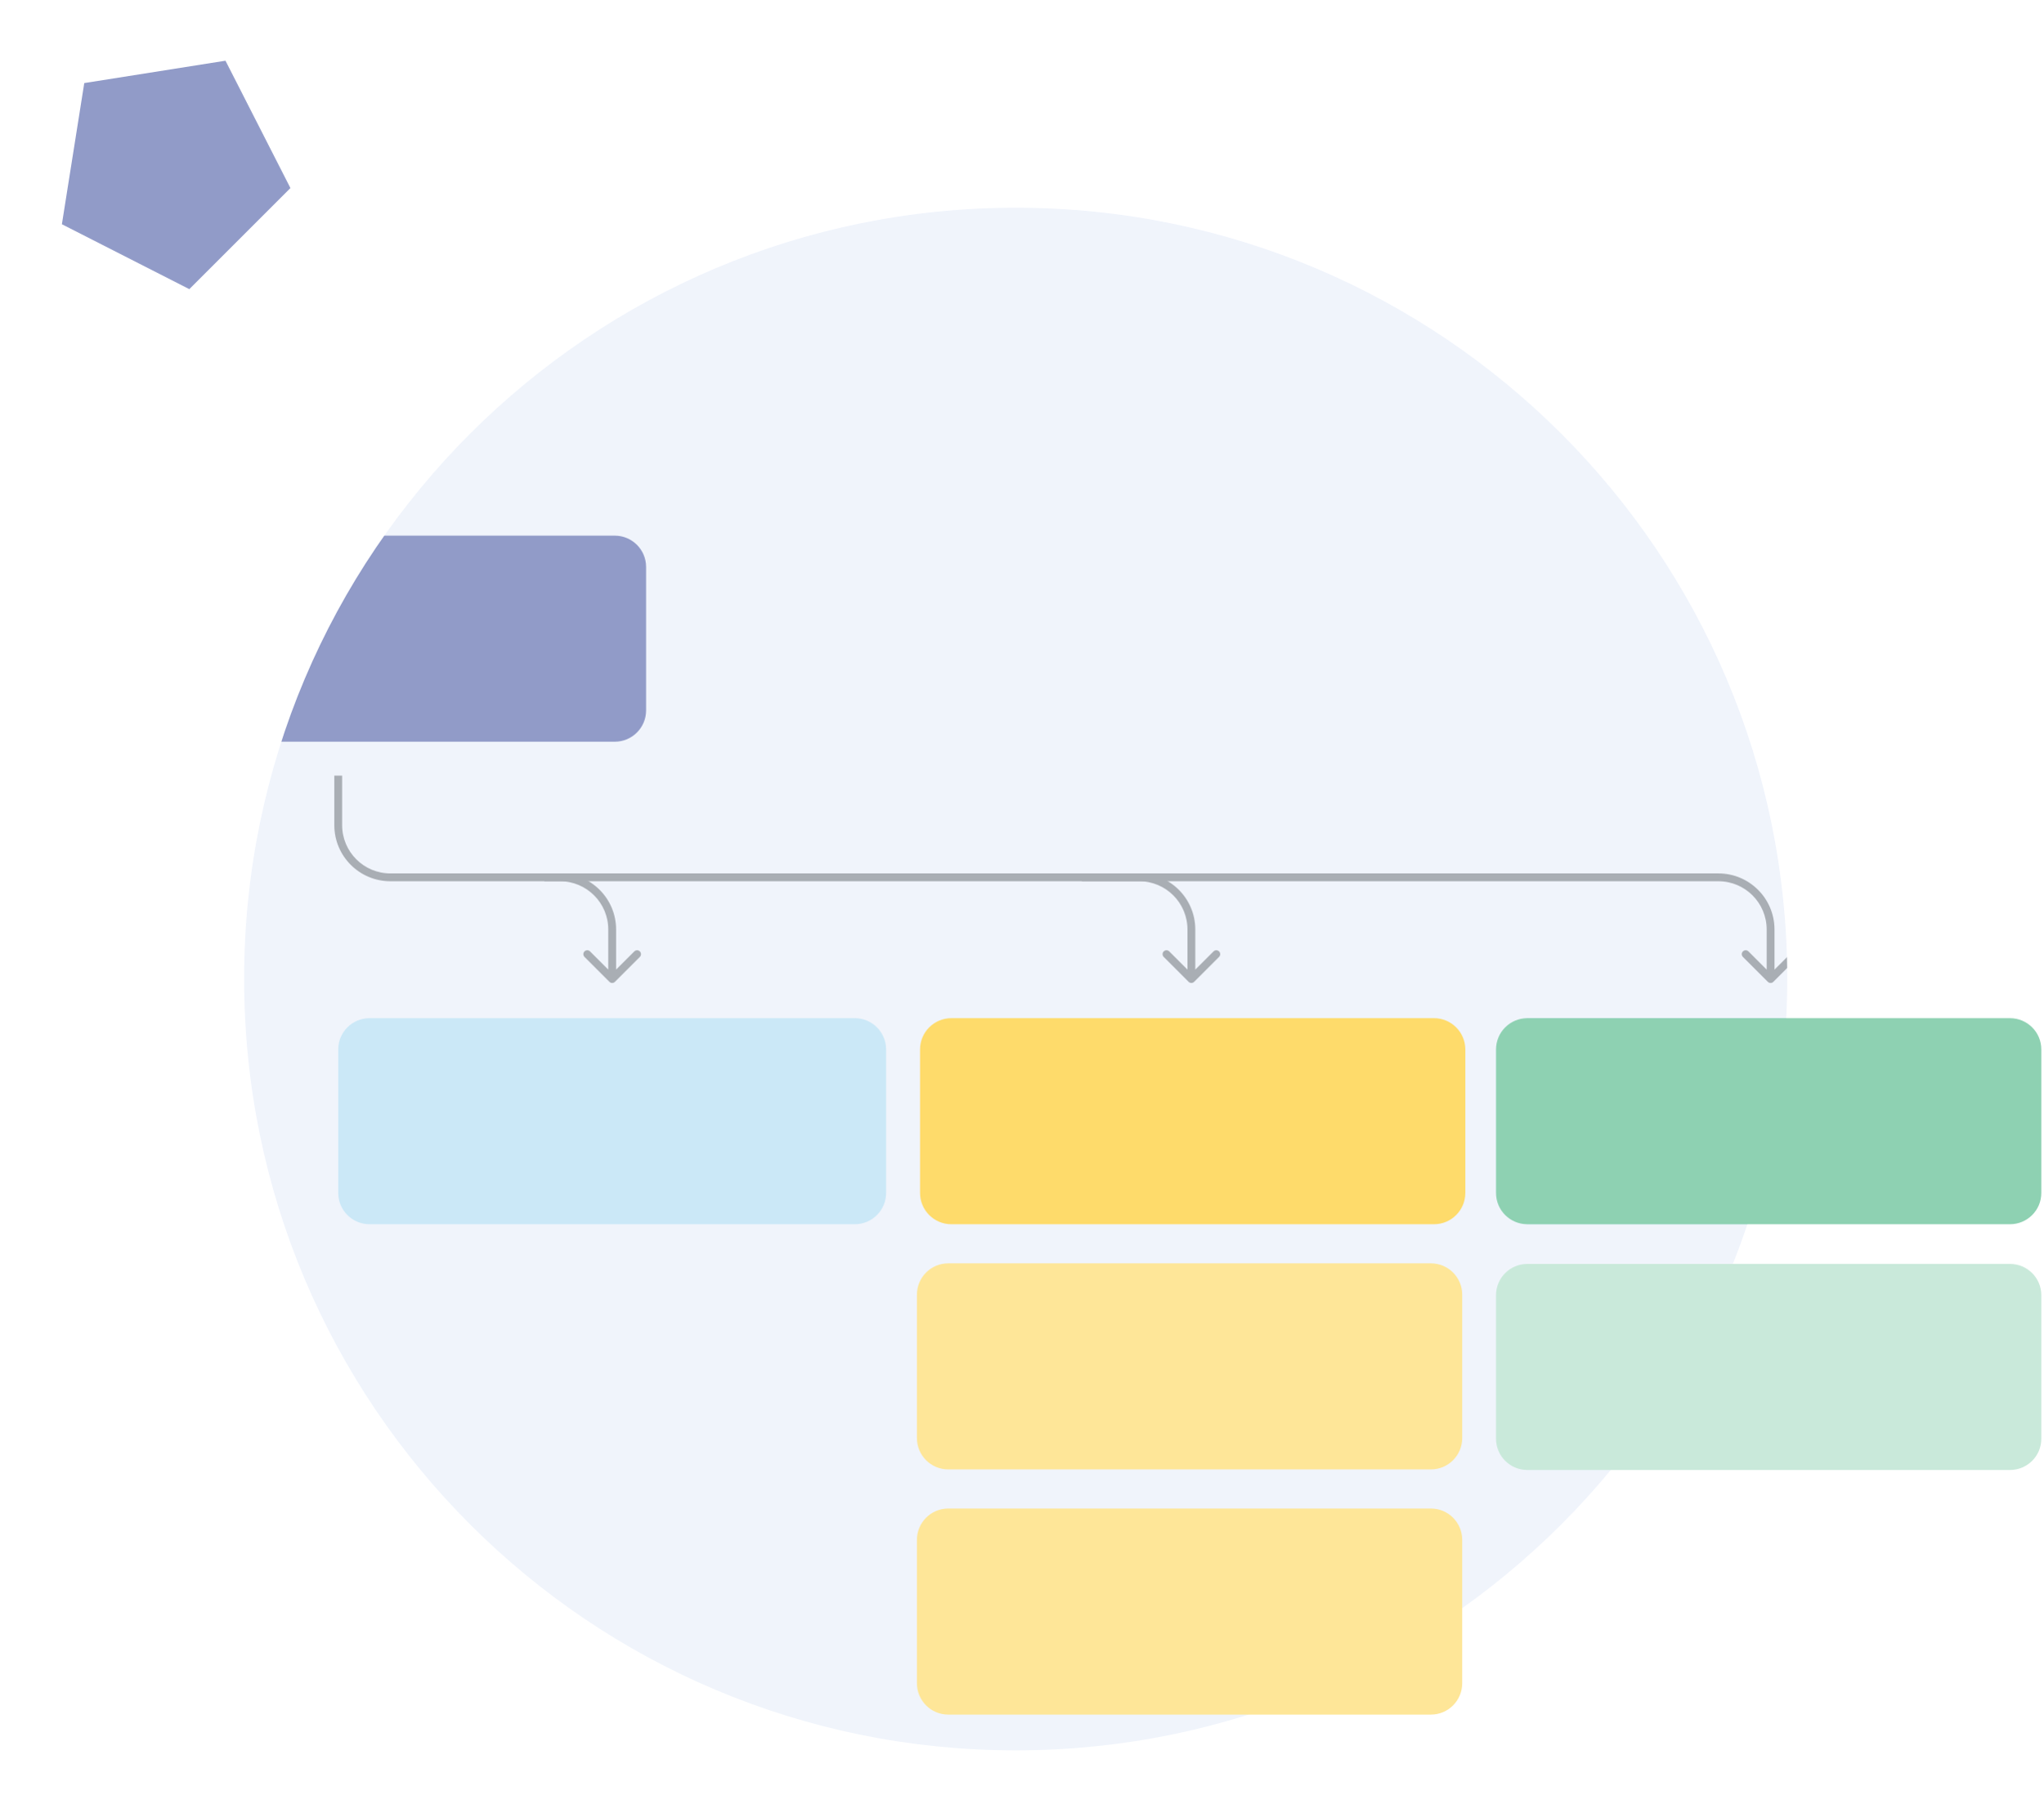
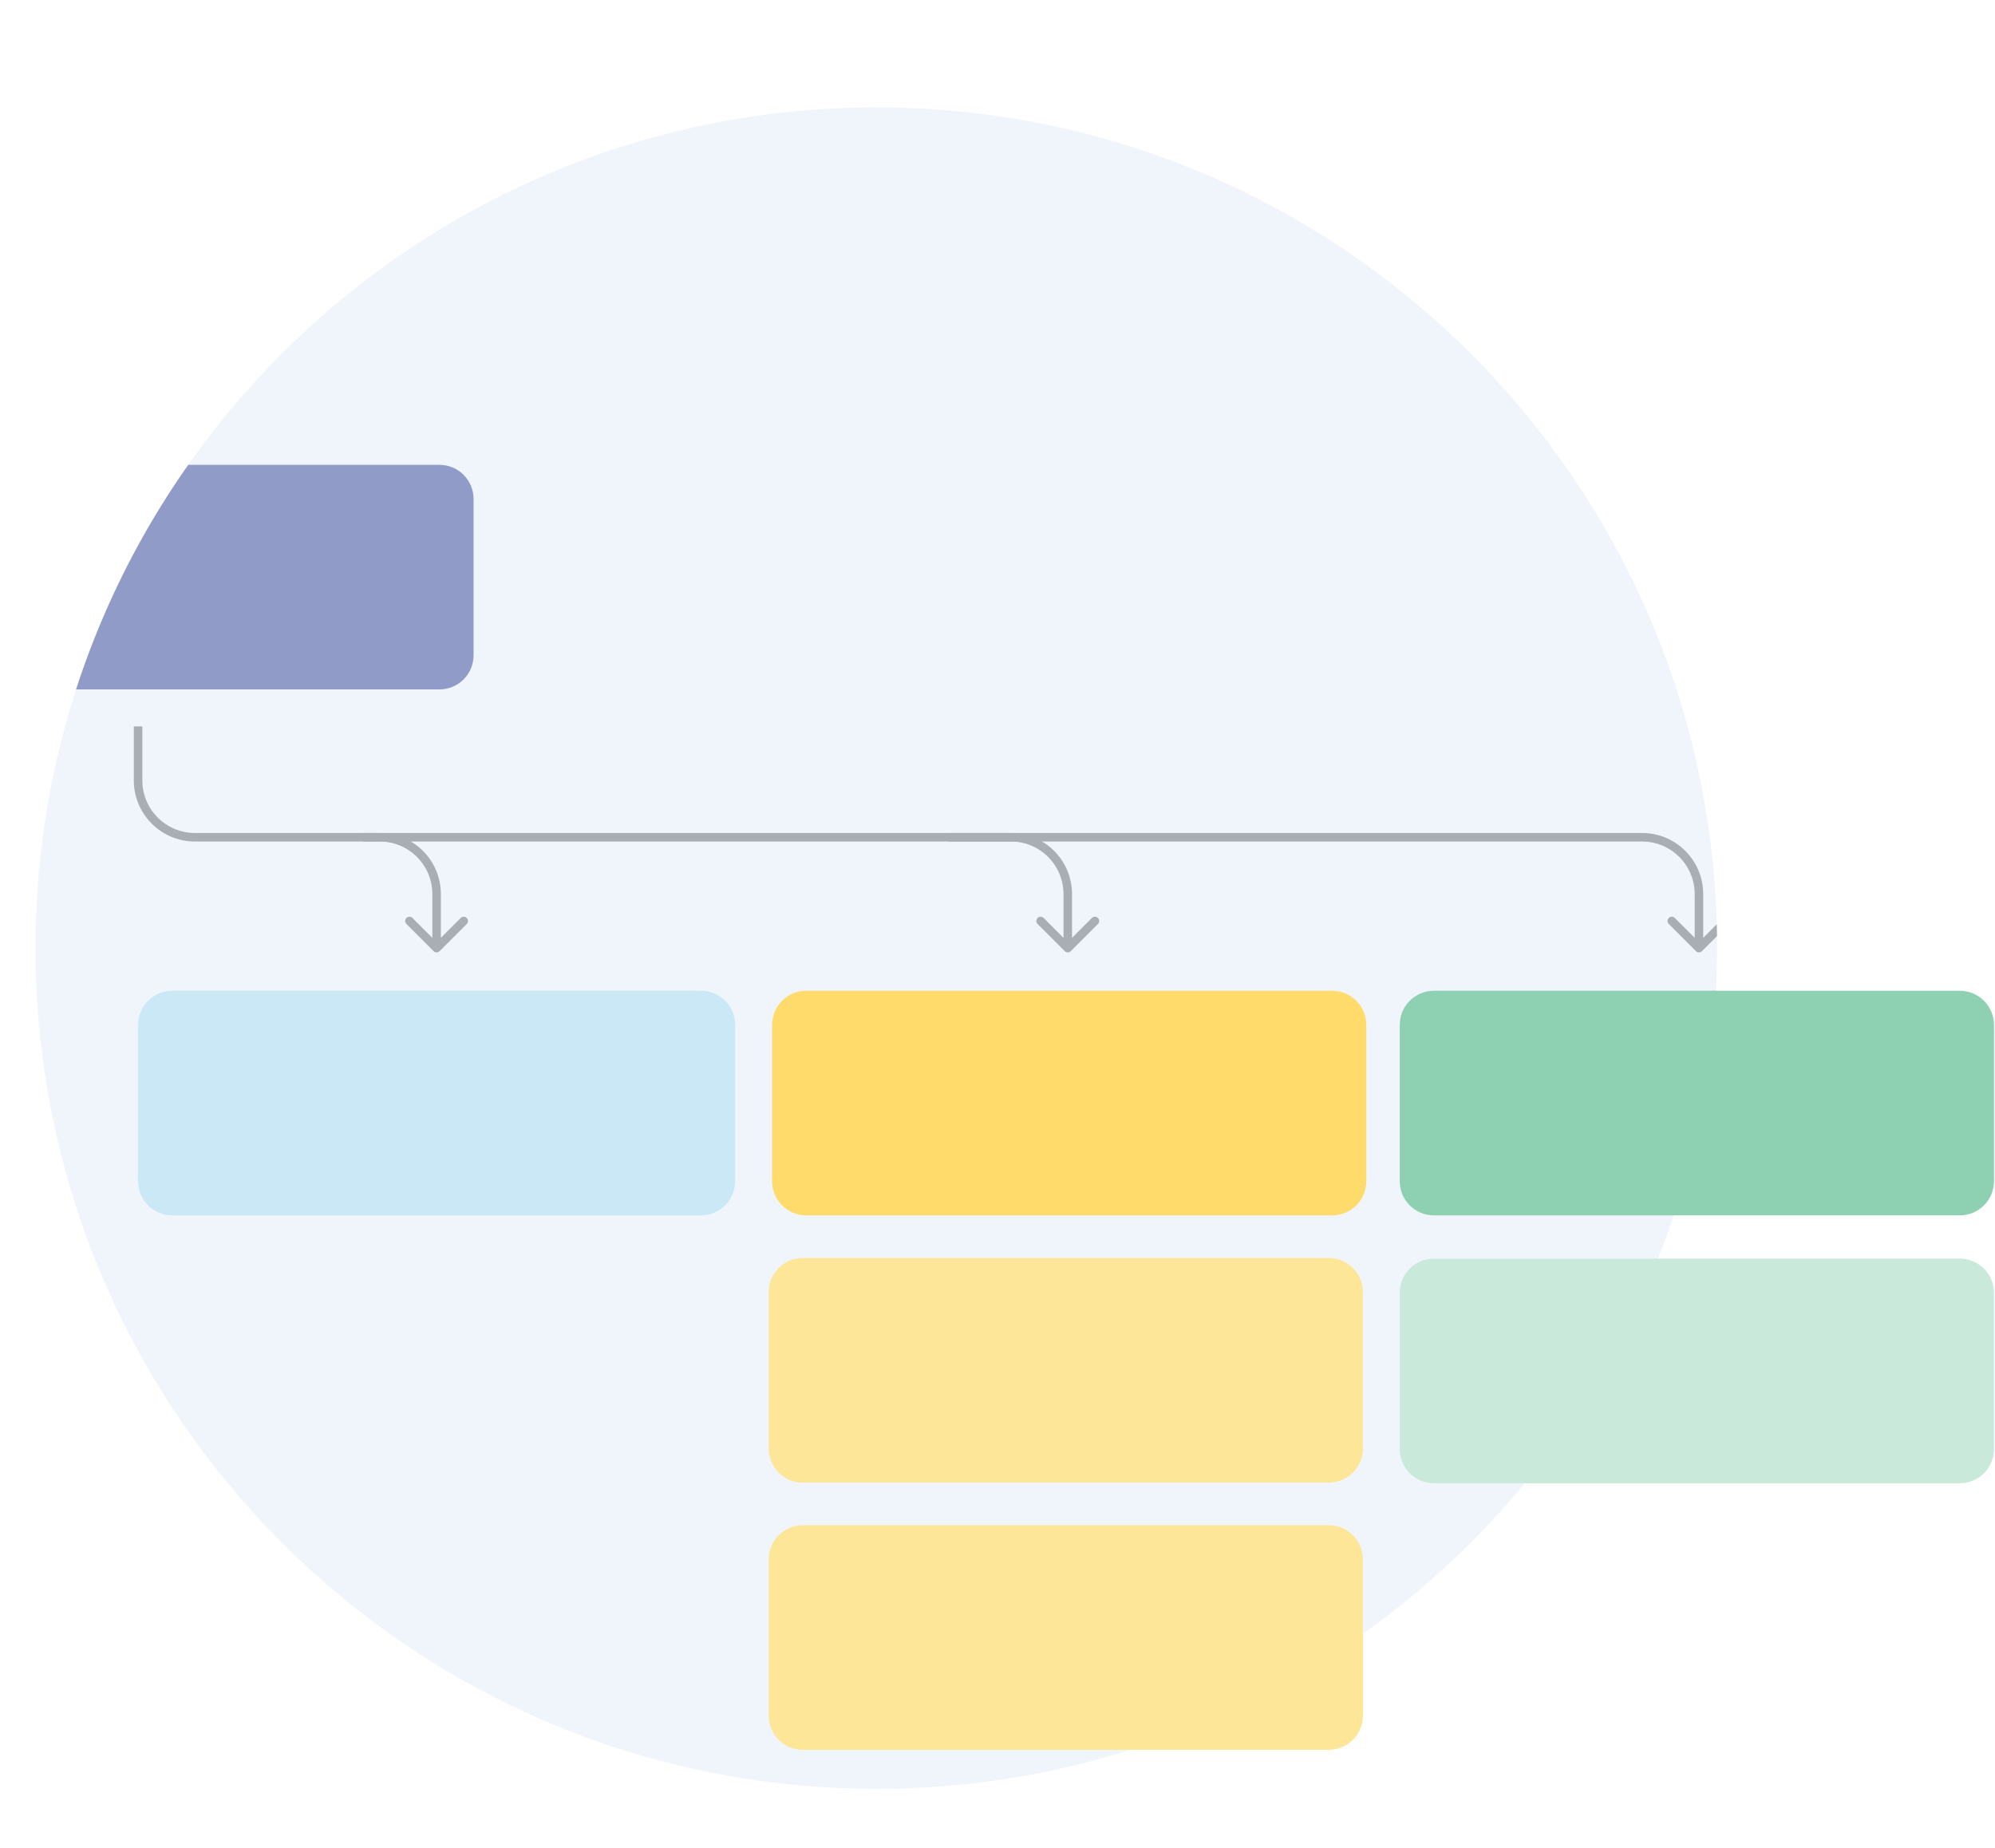
- <svg xmlns="http://www.w3.org/2000/svg" width="606" height="535" viewBox="0 0 606 535" fill="none">
-   <circle cx="301.249" cy="290.472" r="228.845" fill="#F0F4FB" />
-   <mask id="mask0" mask-type="alpha" maskUnits="userSpaceOnUse" x="72" y="61" width="459" height="459">
-     <circle cx="301.249" cy="290.472" r="228.845" fill="#DEF0FA" />
+ <svg xmlns="http://www.w3.org/2000/svg" width="543" height="503" viewBox="0 0 543 503" fill="none">
+   <circle cx="238.516" cy="258.085" r="228.845" fill="#F0F4FB" />
+   <mask id="mask0" mask-type="alpha" maskUnits="userSpaceOnUse" x="9" y="29" width="459" height="458">
+     <circle cx="238.516" cy="258.085" r="228.845" fill="#DEF0FA" />
  </mask>
  <g mask="url(#mask0)">
-     <rect x="100.313" y="302.079" width="162.507" height="61.134" rx="9.286" fill="#CBE8F7" />
-     <rect x="272.881" y="302.079" width="161.733" height="61.134" rx="9.286" fill="#FEDB6B" />
-     <rect x="444.674" y="302.079" width="161.733" height="61.134" rx="9.286" fill="#CBE8F7" />
-     <path d="M352.54 291.292C352.993 291.746 353.728 291.746 354.181 291.292L361.568 283.905C362.022 283.452 362.022 282.717 361.568 282.264C361.115 281.81 360.38 281.81 359.927 282.264L353.36 288.83L346.794 282.264C346.341 281.81 345.606 281.81 345.153 282.264C344.699 282.717 344.699 283.452 345.153 283.905L352.54 291.292ZM161.447 261.453L337.883 261.453L337.883 259.131L161.447 259.131L161.447 261.453ZM352.2 275.769L352.2 290.472L354.521 290.472L354.521 275.769L352.2 275.769ZM337.883 261.453C345.79 261.453 352.2 267.862 352.2 275.769L354.521 275.769C354.521 266.58 347.072 259.131 337.883 259.131L337.883 261.453Z" fill="#A9AEB4" />
-     <path d="M524.332 291.292C524.786 291.746 525.52 291.746 525.974 291.292L533.361 283.905C533.814 283.452 533.814 282.717 533.361 282.264C532.908 281.81 532.173 281.81 531.719 282.264L525.153 288.83L518.587 282.264C518.133 281.81 517.398 281.81 516.945 282.264C516.492 282.717 516.492 283.452 516.945 283.905L524.332 291.292ZM320.858 261.453L509.676 261.453L509.676 259.131L320.858 259.131L320.858 261.453ZM523.992 275.769L523.992 290.472L526.314 290.472L526.314 275.769L523.992 275.769ZM509.676 261.453C517.583 261.453 523.992 267.862 523.992 275.769L526.314 275.769C526.314 266.58 518.865 259.131 509.676 259.131L509.676 261.453Z" fill="#A9AEB4" />
-     <path d="M180.746 291.293C181.2 291.746 181.934 291.746 182.388 291.293L189.775 283.906C190.228 283.452 190.228 282.717 189.775 282.264C189.322 281.811 188.587 281.811 188.133 282.264L181.567 288.83L175.001 282.264C174.547 281.811 173.812 281.811 173.359 282.264C172.906 282.717 172.906 283.452 173.359 283.906L180.746 291.293ZM99.153 230.112L99.153 244.815L101.474 244.815L101.474 230.112L99.153 230.112ZM115.79 261.453L166.09 261.453L166.09 259.131L115.79 259.131L115.79 261.453ZM180.406 275.769L180.406 290.472L182.728 290.472L182.728 275.769L180.406 275.769ZM166.09 261.453C173.997 261.453 180.406 267.862 180.406 275.769L182.728 275.769C182.728 266.58 175.279 259.131 166.09 259.131L166.09 261.453ZM99.153 244.815C99.153 254.004 106.602 261.453 115.79 261.453L115.79 259.131C107.884 259.131 101.474 252.722 101.474 244.815L99.153 244.815Z" fill="#A9AEB4" />
-     <path d="M63.169 158.918L182.341 158.918C187.469 158.918 191.627 163.076 191.627 168.205L191.627 210.766C191.627 215.895 187.469 220.052 182.341 220.052L63.169 220.052L63.169 158.918Z" fill="#919BC8" />
+     <rect x="37.581" y="269.693" width="162.507" height="61.134" rx="9.286" fill="#CBE8F7" />
+     <rect x="210.148" y="269.693" width="161.733" height="61.134" rx="9.286" fill="#FEDB6B" />
+     <rect x="381.941" y="269.693" width="161.733" height="61.134" rx="9.286" fill="#CBE8F7" />
+     <path d="M289.807 258.906C290.26 259.359 290.995 259.359 291.449 258.906L298.836 251.519C299.289 251.065 299.289 250.33 298.836 249.877C298.382 249.424 297.648 249.424 297.194 249.877L290.628 256.443L284.062 249.877C283.608 249.424 282.873 249.424 282.42 249.877C281.967 250.33 281.967 251.065 282.42 251.519L289.807 258.906ZM98.715 229.066L275.151 229.066L275.151 226.744L98.715 226.744L98.715 229.066ZM289.467 243.382L289.467 258.085L291.789 258.085L291.789 243.382L289.467 243.382ZM275.151 229.066C283.058 229.066 289.467 235.475 289.467 243.382L291.789 243.382C291.789 234.193 284.34 226.744 275.151 226.744L275.151 229.066Z" fill="#A9AEB4" />
+     <path d="M461.6 258.906C462.053 259.359 462.788 259.359 463.241 258.906L470.628 251.519C471.082 251.065 471.082 250.33 470.628 249.877C470.175 249.424 469.44 249.424 468.987 249.877L462.421 256.443L455.854 249.877C455.401 249.424 454.666 249.424 454.213 249.877C453.759 250.33 453.759 251.065 454.213 251.519L461.6 258.906ZM258.126 229.066L446.944 229.066L446.944 226.744L258.126 226.744L258.126 229.066ZM461.26 243.382L461.26 258.085L463.581 258.085L463.581 243.382L461.26 243.382ZM446.944 229.066C454.85 229.066 461.26 235.475 461.26 243.382L463.581 243.382C463.581 234.193 456.132 226.744 446.944 226.744L446.944 229.066Z" fill="#A9AEB4" />
+     <path d="M118.014 258.906C118.467 259.359 119.202 259.359 119.655 258.906L127.042 251.519C127.496 251.066 127.496 250.331 127.042 249.877C126.589 249.424 125.854 249.424 125.401 249.877L118.835 256.444L112.268 249.877C111.815 249.424 111.08 249.424 110.627 249.877C110.173 250.331 110.173 251.066 110.627 251.519L118.014 258.906ZM36.42 197.725L36.42 212.428L38.742 212.428L38.742 197.725L36.42 197.725ZM53.058 229.066L103.358 229.066L103.358 226.744L53.058 226.744L53.058 229.066ZM117.674 243.382L117.674 258.085L119.995 258.085L119.995 243.382L117.674 243.382ZM103.358 229.066C111.264 229.066 117.674 235.476 117.674 243.382L119.995 243.382C119.995 234.193 112.546 226.744 103.358 226.744L103.358 229.066ZM36.42 212.428C36.42 221.617 43.869 229.066 53.058 229.066L53.058 226.744C45.151 226.744 38.742 220.335 38.742 212.428L36.42 212.428Z" fill="#A9AEB4" />
+     <path d="M0.437 126.532L119.608 126.532C124.737 126.532 128.894 130.689 128.894 135.818L128.894 178.379C128.894 183.508 124.737 187.665 119.608 187.665L0.437 187.665L0.437 126.532Z" fill="#919BC8" />
  </g>
-   <rect x="271.957" y="374.821" width="161.733" height="61.134" rx="9.286" fill="#FEE698" />
-   <rect x="271.957" y="447.562" width="161.733" height="61.134" rx="9.286" fill="#FEE698" />
-   <rect x="443.718" y="302.08" width="161.733" height="61.134" rx="9.286" fill="#8ED1B2" />
-   <rect x="443.718" y="374.994" width="161.733" height="61.134" rx="9.286" fill="#C9E9DA" />
-   <path fill-rule="evenodd" clip-rule="evenodd" d="M18.356 66.524L24.99 24.644L66.87 18.01L86.135 55.796L56.151 85.779L18.356 66.524Z" fill="#919BC8" />
+   <rect x="209.225" y="342.434" width="161.733" height="61.134" rx="9.286" fill="#FEE698" />
+   <rect x="209.225" y="415.176" width="161.733" height="61.134" rx="9.286" fill="#FEE698" />
+   <rect x="380.985" y="269.693" width="161.733" height="61.134" rx="9.286" fill="#8ED1B2" />
+   <rect x="380.985" y="342.607" width="161.733" height="61.134" rx="9.286" fill="#C9E9DA" />
</svg>
